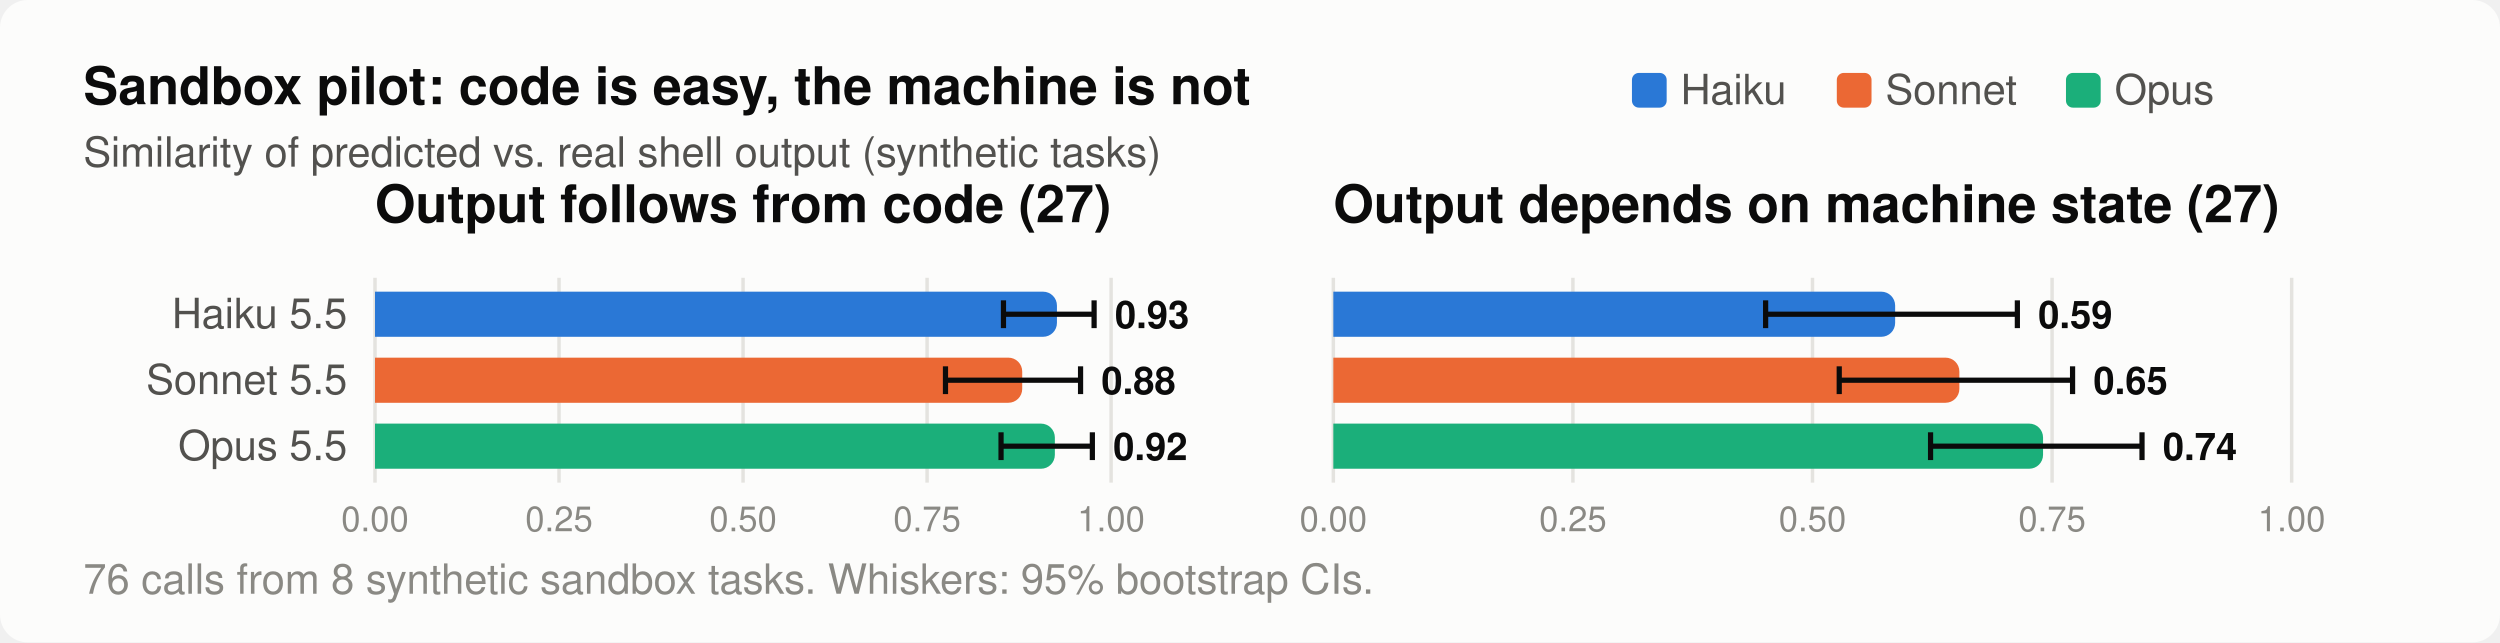
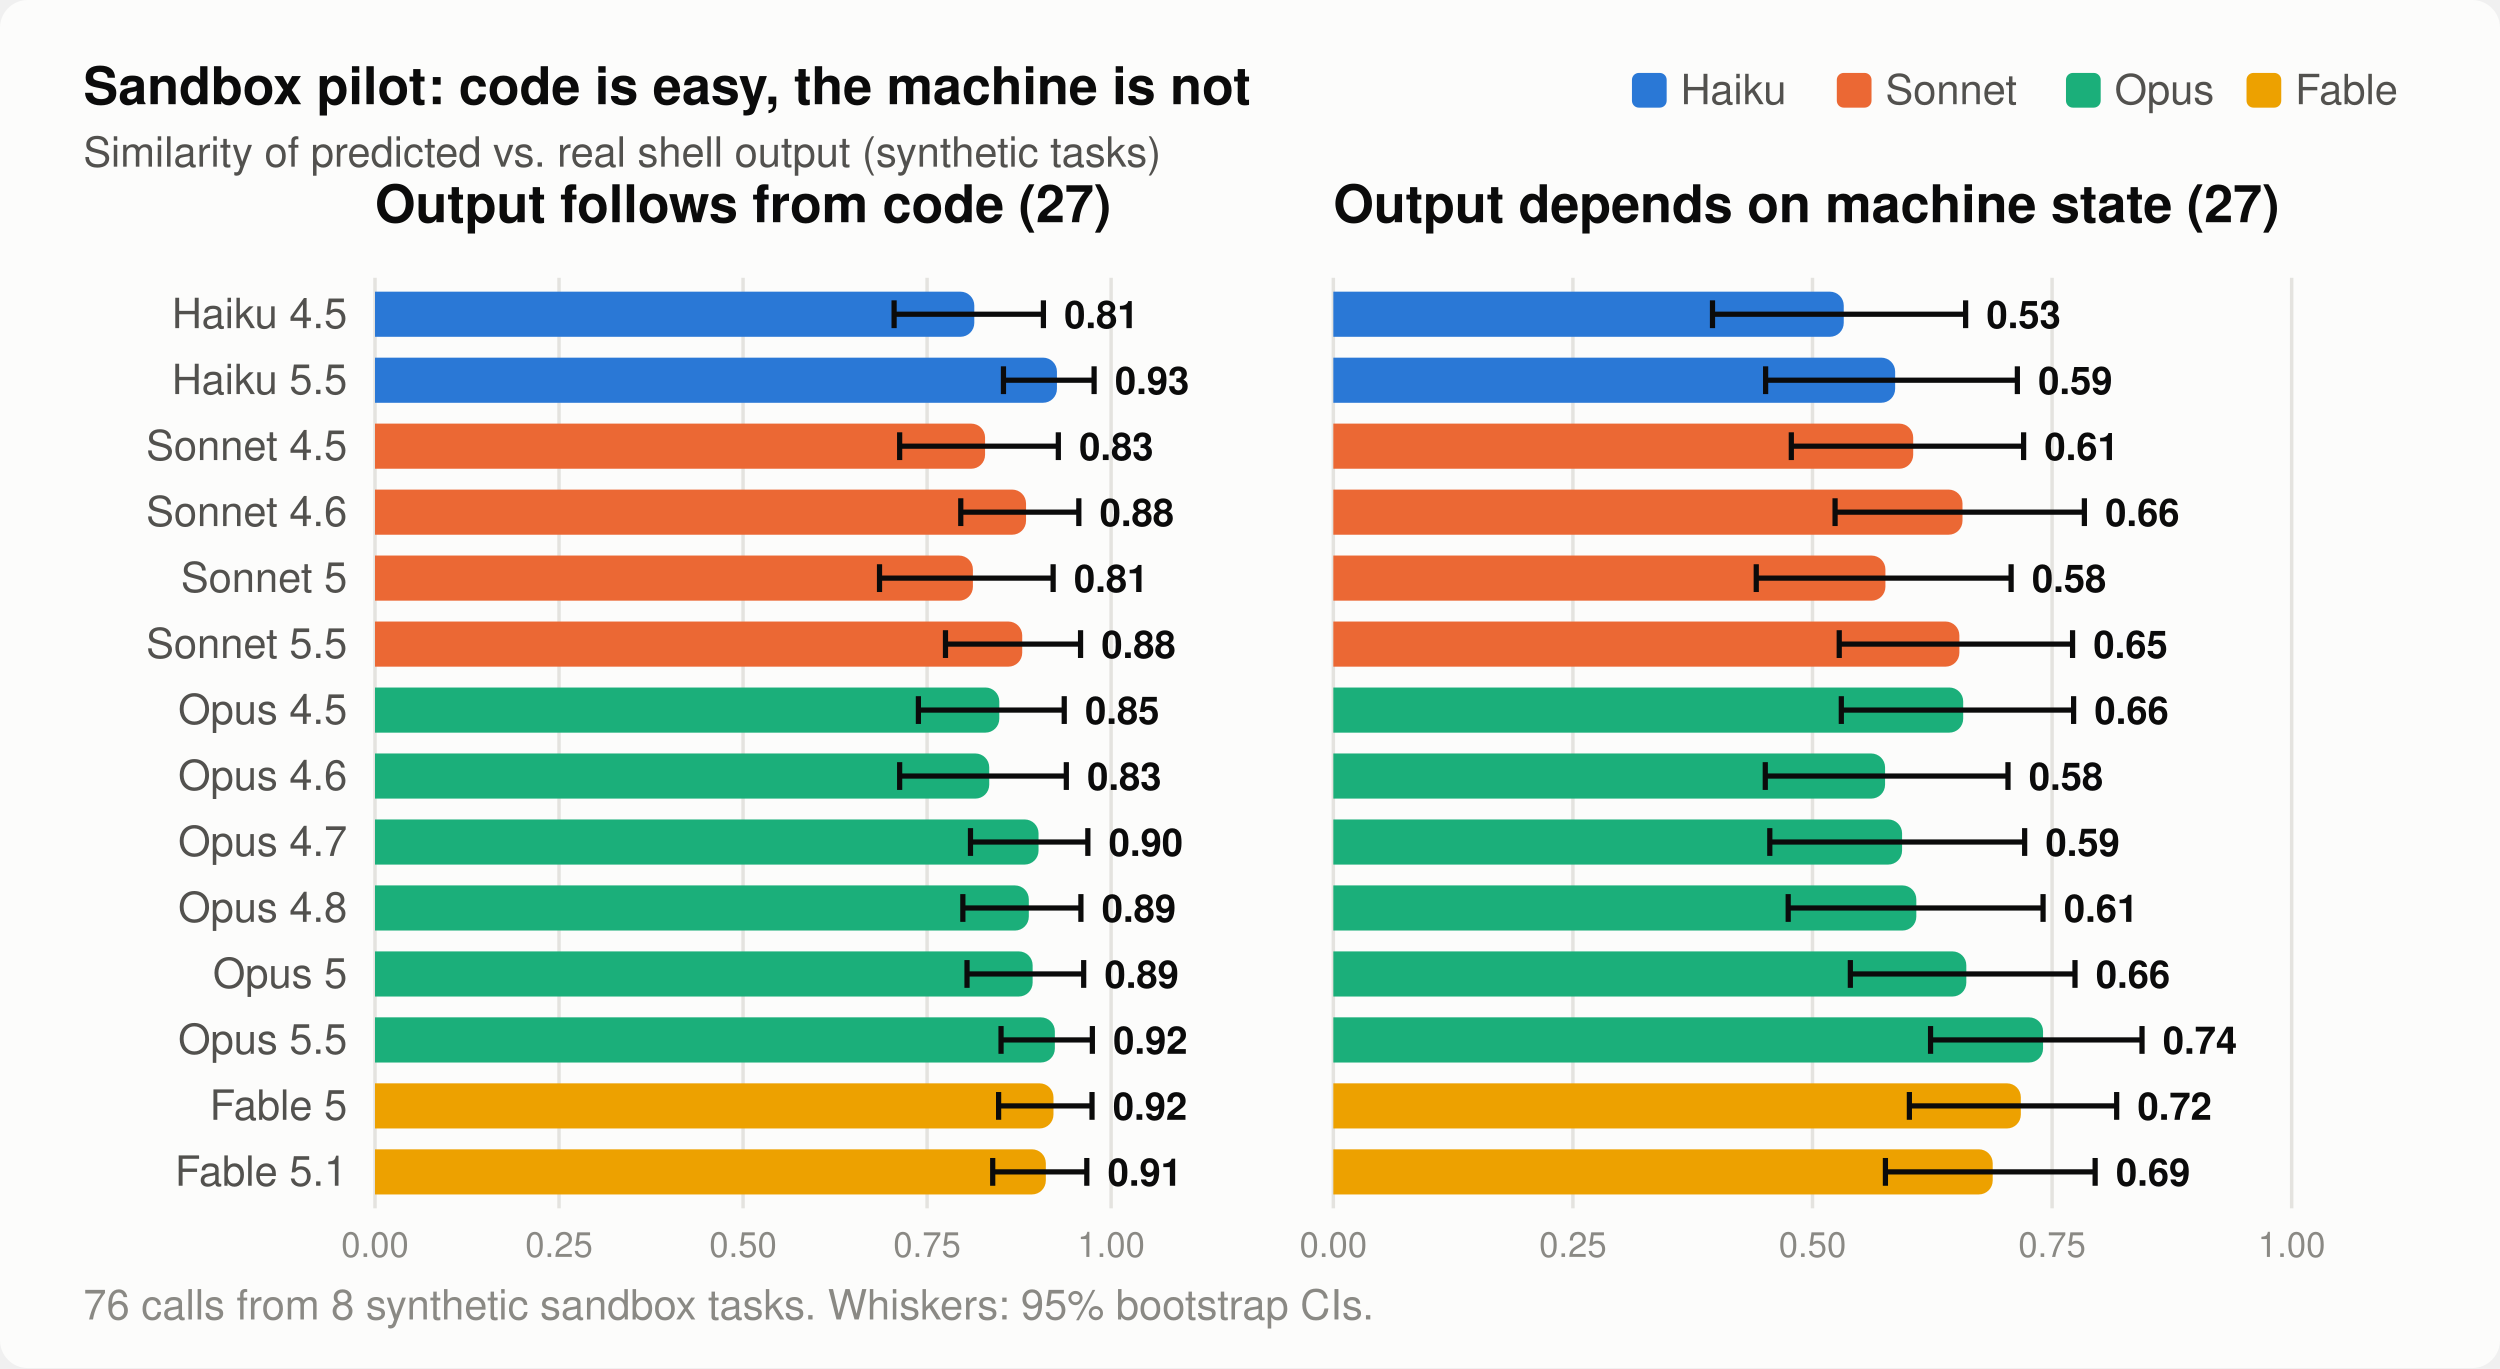
- <svg xmlns="http://www.w3.org/2000/svg" width="720" height="185" viewBox="0 0 720 185" font-family="-apple-system,BlinkMacSystemFont,Segoe UI,Helvetica,Arial,sans-serif">
+ <svg xmlns="http://www.w3.org/2000/svg" width="720" height="394" viewBox="0 0 720 394" font-family="-apple-system,BlinkMacSystemFont,Segoe UI,Helvetica,Arial,sans-serif">
  <style>
.bg{fill:#fcfcfb}.t1{fill:#0b0b0b}.t2{fill:#52514e}.t3{fill:#8a8984}.grid{stroke:#e4e3df}
.s1{fill:#2a78d6}.s2{fill:#eb6834}.s3{fill:#1baf7a}.neutral{fill:#b9b8b2}.ref{stroke:#52514e}.ci{stroke:#0b0b0b;stroke-width:1.5;fill:none}
.s4{fill:#eda100}.line-s1{stroke:#2a78d6}.line-s2{stroke:#eb6834}.line-s3{stroke:#1baf7a}.line-s4{stroke:#eda100}
- .heat{fill:#2a78d6}.tw{fill:#ffffff}
+ .heat{fill:#2a78d6}.tw{fill:#ffffff}.cil{stroke:#8a8984;stroke-width:1}
.d1{fill:#2a78d6;stroke:#fcfcfb}.d2{fill:#eb6834;stroke:#fcfcfb}.d3{fill:#1baf7a;stroke:#fcfcfb}.d4{fill:#eda100;stroke:#fcfcfb}
@media (prefers-color-scheme: dark){.bg{fill:#1a1a19}.t1{fill:#f0efec}.t2{fill:#c3c2b7}.t3{fill:#8f8e88}
- .grid{stroke:#33332f}.s1{fill:#3987e5}.s2{fill:#d95926}.s3{fill:#199e70}.neutral{fill:#5a5954}.ref{stroke:#c3c2b7}.ci{stroke:#f0efec}.line-s1{stroke:#3987e5}.line-s2{stroke:#d95926}.line-s3{stroke:#199e70}.s4{fill:#c98500}.line-s4{stroke:#c98500}.heat{fill:#3987e5}
+ .grid{stroke:#33332f}.s1{fill:#3987e5}.s2{fill:#d95926}.s3{fill:#199e70}.neutral{fill:#5a5954}.ref{stroke:#c3c2b7}.ci{stroke:#f0efec}.line-s1{stroke:#3987e5}.line-s2{stroke:#d95926}.line-s3{stroke:#199e70}.s4{fill:#c98500}.line-s4{stroke:#c98500}.heat{fill:#3987e5}.cil{stroke:#8f8e88}
.d1{fill:#3987e5;stroke:#1a1a19}.d2{fill:#d95926;stroke:#1a1a19}.d3{fill:#199e70;stroke:#1a1a19}.d4{fill:#c98500;stroke:#1a1a19}}
text{font-size:12px}.h{font-size:15px;font-weight:600}.v{font-size:11px;font-weight:600}.tick{font-size:10px}
</style>
-   <rect class="bg" width="720" height="185" rx="8" />
+   <rect class="bg" width="720" height="394" rx="8" />
  <text class="h t1" x="24.0" y="30.0" text-anchor="start">Sandbox pilot: code is easy, the machine is not</text>
  <text class="t2" x="24.0" y="48.0" text-anchor="start">Similarity of predicted vs. real shell output (synthetic tasks)</text>
  <rect class="s1" x="470" y="21" width="10" height="10" rx="2" />
  <text class="t2" x="484.0" y="30.0" text-anchor="start">Haiku</text>
  <rect class="s2" x="529" y="21" width="10" height="10" rx="2" />
  <text class="t2" x="543.0" y="30.0" text-anchor="start">Sonnet</text>
  <rect class="s3" x="595" y="21" width="10" height="10" rx="2" />
  <text class="t2" x="609.0" y="30.0" text-anchor="start">Opus</text>
+   <rect class="s4" x="647" y="21" width="10" height="10" rx="2" />
+   <text class="t2" x="661.0" y="30.0" text-anchor="start">Fable</text>
  <text class="h t1" x="108.0" y="64.0" text-anchor="start">Output follows from code (27)</text>
-   <line class="grid" x1="108.0" x2="108.0" y1="80" y2="139" />
-   <text class="tick t3" x="108.0" y="153.0" text-anchor="middle">0.00</text>
-   <line class="grid" x1="161.0" x2="161.0" y1="80" y2="139" />
-   <text class="tick t3" x="161.0" y="153.0" text-anchor="middle">0.25</text>
-   <line class="grid" x1="214.0" x2="214.0" y1="80" y2="139" />
-   <text class="tick t3" x="214.0" y="153.0" text-anchor="middle">0.50</text>
-   <line class="grid" x1="267.0" x2="267.0" y1="80" y2="139" />
-   <text class="tick t3" x="267.0" y="153.0" text-anchor="middle">0.75</text>
-   <line class="grid" x1="320.0" x2="320.0" y1="80" y2="139" />
-   <text class="tick t3" x="320.0" y="153.0" text-anchor="middle">1.00</text>
-   <text class="t2" x="100.0" y="94.5" text-anchor="end">Haiku 5.5</text>
-   <path class="s1" d="M108.0,84.0 h192.4 a4,4 0 0 1 4,4 v5.0 a4,4 0 0 1 -4,4 h-192.4 z" />
-   <path class="ci" d="M289.0,90.5 H315.1 M289.0,86.5 V94.5 M315.1,86.5 V94.5" />
-   <text class="v t1" x="321.1" y="94.5" text-anchor="start">0.93</text>
-   <text class="t2" x="100.0" y="113.5" text-anchor="end">Sonnet 5.5</text>
-   <path class="s2" d="M108.0,103.0 h182.4 a4,4 0 0 1 4,4 v5.0 a4,4 0 0 1 -4,4 h-182.4 z" />
-   <path class="ci" d="M272.3,109.5 H311.2 M272.3,105.5 V113.5 M311.2,105.5 V113.5" />
-   <text class="v t1" x="317.2" y="113.5" text-anchor="start">0.88</text>
-   <text class="t2" x="100.0" y="132.5" text-anchor="end">Opus 5.5</text>
-   <path class="s3" d="M108.0,122.0 h191.8 a4,4 0 0 1 4,4 v5.0 a4,4 0 0 1 -4,4 h-191.8 z" />
-   <path class="ci" d="M288.3,128.5 H314.6 M288.3,124.5 V132.5 M314.6,124.5 V132.5" />
-   <text class="v t1" x="320.6" y="132.5" text-anchor="start">0.92</text>
+   <line class="grid" x1="108.0" x2="108.0" y1="80" y2="348" />
+   <text class="tick t3" x="108.0" y="362.0" text-anchor="middle">0.00</text>
+   <line class="grid" x1="161.0" x2="161.0" y1="80" y2="348" />
+   <text class="tick t3" x="161.0" y="362.0" text-anchor="middle">0.25</text>
+   <line class="grid" x1="214.0" x2="214.0" y1="80" y2="348" />
+   <text class="tick t3" x="214.0" y="362.0" text-anchor="middle">0.50</text>
+   <line class="grid" x1="267.0" x2="267.0" y1="80" y2="348" />
+   <text class="tick t3" x="267.0" y="362.0" text-anchor="middle">0.75</text>
+   <line class="grid" x1="320.0" x2="320.0" y1="80" y2="348" />
+   <text class="tick t3" x="320.0" y="362.0" text-anchor="middle">1.00</text>
+   <text class="t2" x="100.0" y="94.5" text-anchor="end">Haiku 4.5</text>
+   <path class="s1" d="M108.0,84.0 h168.6 a4,4 0 0 1 4,4 v5.0 a4,4 0 0 1 -4,4 h-168.6 z" />
+   <path class="ci" d="M257.5,90.5 H300.5 M257.5,86.5 V94.5 M300.5,86.5 V94.5" />
+   <text class="v t1" x="306.5" y="94.5" text-anchor="start">0.81</text>
+   <text class="t2" x="100.0" y="113.5" text-anchor="end">Haiku 5.5</text>
+   <path class="s1" d="M108.0,103.0 h192.4 a4,4 0 0 1 4,4 v5.0 a4,4 0 0 1 -4,4 h-192.4 z" />
+   <path class="ci" d="M289.0,109.5 H315.1 M289.0,105.5 V113.5 M315.1,105.5 V113.5" />
+   <text class="v t1" x="321.1" y="113.5" text-anchor="start">0.93</text>
+   <text class="t2" x="100.0" y="132.5" text-anchor="end">Sonnet 4.5</text>
+   <path class="s2" d="M108.0,122.0 h171.7 a4,4 0 0 1 4,4 v5.0 a4,4 0 0 1 -4,4 h-171.7 z" />
+   <path class="ci" d="M259.1,128.5 H304.8 M259.1,124.5 V132.5 M304.8,124.5 V132.5" />
+   <text class="v t1" x="310.8" y="132.5" text-anchor="start">0.83</text>
+   <text class="t2" x="100.0" y="151.5" text-anchor="end">Sonnet 4.6</text>
+   <path class="s2" d="M108.0,141.0 h183.5 a4,4 0 0 1 4,4 v5.0 a4,4 0 0 1 -4,4 h-183.5 z" />
+   <path class="ci" d="M276.7,147.5 H310.7 M276.7,143.5 V151.5 M310.7,143.5 V151.5" />
+   <text class="v t1" x="316.7" y="151.5" text-anchor="start">0.88</text>
+   <text class="t2" x="100.0" y="170.5" text-anchor="end">Sonnet 5</text>
+   <path class="s2" d="M108.0,160.0 h168.2 a4,4 0 0 1 4,4 v5.0 a4,4 0 0 1 -4,4 h-168.2 z" />
+   <path class="ci" d="M253.3,166.5 H303.3 M253.3,162.5 V170.5 M303.3,162.5 V170.5" />
+   <text class="v t1" x="309.3" y="170.5" text-anchor="start">0.81</text>
+   <text class="t2" x="100.0" y="189.5" text-anchor="end">Sonnet 5.5</text>
+   <path class="s2" d="M108.0,179.0 h182.4 a4,4 0 0 1 4,4 v5.0 a4,4 0 0 1 -4,4 h-182.4 z" />
+   <path class="ci" d="M272.3,185.5 H311.2 M272.3,181.5 V189.5 M311.2,181.5 V189.5" />
+   <text class="v t1" x="317.2" y="189.5" text-anchor="start">0.88</text>
+   <text class="t2" x="100.0" y="208.5" text-anchor="end">Opus 4.5</text>
+   <path class="s3" d="M108.0,198.0 h175.8 a4,4 0 0 1 4,4 v5.0 a4,4 0 0 1 -4,4 h-175.8 z" />
+   <path class="ci" d="M264.5,204.5 H306.5 M264.5,200.5 V208.5 M306.5,200.5 V208.5" />
+   <text class="v t1" x="312.5" y="208.5" text-anchor="start">0.85</text>
+   <text class="t2" x="100.0" y="227.5" text-anchor="end">Opus 4.6</text>
+   <path class="s3" d="M108.0,217.0 h172.9 a4,4 0 0 1 4,4 v5.0 a4,4 0 0 1 -4,4 h-172.9 z" />
+   <path class="ci" d="M259.1,223.5 H307.1 M259.1,219.5 V227.5 M307.1,219.5 V227.5" />
+   <text class="v t1" x="313.1" y="227.5" text-anchor="start">0.83</text>
+   <text class="t2" x="100.0" y="246.5" text-anchor="end">Opus 4.7</text>
+   <path class="s3" d="M108.0,236.0 h187.1 a4,4 0 0 1 4,4 v5.0 a4,4 0 0 1 -4,4 h-187.1 z" />
+   <path class="ci" d="M279.5,242.5 H313.3 M279.5,238.5 V246.5 M313.3,238.5 V246.5" />
+   <text class="v t1" x="319.3" y="246.5" text-anchor="start">0.90</text>
+   <text class="t2" x="100.0" y="265.5" text-anchor="end">Opus 4.8</text>
+   <path class="s3" d="M108.0,255.0 h184.3 a4,4 0 0 1 4,4 v5.0 a4,4 0 0 1 -4,4 h-184.3 z" />
+   <path class="ci" d="M277.3,261.5 H311.3 M277.3,257.5 V265.5 M311.3,257.5 V265.5" />
+   <text class="v t1" x="317.3" y="265.5" text-anchor="start">0.89</text>
+   <text class="t2" x="100.0" y="284.5" text-anchor="end">Opus 5</text>
+   <path class="s3" d="M108.0,274.0 h185.4 a4,4 0 0 1 4,4 v5.0 a4,4 0 0 1 -4,4 h-185.4 z" />
+   <path class="ci" d="M278.5,280.5 H312.1 M278.5,276.5 V284.5 M312.1,276.5 V284.5" />
+   <text class="v t1" x="318.1" y="284.5" text-anchor="start">0.89</text>
+   <text class="t2" x="100.0" y="303.5" text-anchor="end">Opus 5.5</text>
+   <path class="s3" d="M108.0,293.0 h191.8 a4,4 0 0 1 4,4 v5.0 a4,4 0 0 1 -4,4 h-191.8 z" />
+   <path class="ci" d="M288.3,299.5 H314.6 M288.3,295.5 V303.5 M314.6,295.5 V303.5" />
+   <text class="v t1" x="320.6" y="303.5" text-anchor="start">0.92</text>
+   <text class="t2" x="100.0" y="322.5" text-anchor="end">Fable 5</text>
+   <path class="s4" d="M108.0,312.0 h191.4 a4,4 0 0 1 4,4 v5.0 a4,4 0 0 1 -4,4 h-191.4 z" />
+   <path class="ci" d="M287.6,318.5 H314.5 M287.6,314.5 V322.5 M314.5,314.5 V322.5" />
+   <text class="v t1" x="320.5" y="322.5" text-anchor="start">0.92</text>
+   <text class="t2" x="100.0" y="341.5" text-anchor="end">Fable 5.1</text>
+   <path class="s4" d="M108.0,331.0 h189.2 a4,4 0 0 1 4,4 v5.0 a4,4 0 0 1 -4,4 h-189.2 z" />
+   <path class="ci" d="M285.9,337.5 H313.0 M285.9,333.5 V341.5 M313.0,333.5 V341.5" />
+   <text class="v t1" x="319.0" y="341.5" text-anchor="start">0.91</text>
  <text class="h t1" x="384.0" y="64.0" text-anchor="start">Output depends on machine state (27)</text>
-   <line class="grid" x1="384.0" x2="384.0" y1="80" y2="139" />
-   <text class="tick t3" x="384.0" y="153.0" text-anchor="middle">0.00</text>
-   <line class="grid" x1="453.0" x2="453.0" y1="80" y2="139" />
-   <text class="tick t3" x="453.0" y="153.0" text-anchor="middle">0.25</text>
-   <line class="grid" x1="522.0" x2="522.0" y1="80" y2="139" />
-   <text class="tick t3" x="522.0" y="153.0" text-anchor="middle">0.50</text>
-   <line class="grid" x1="591.0" x2="591.0" y1="80" y2="139" />
-   <text class="tick t3" x="591.0" y="153.0" text-anchor="middle">0.75</text>
-   <line class="grid" x1="660.0" x2="660.0" y1="80" y2="139" />
-   <text class="tick t3" x="660.0" y="153.0" text-anchor="middle">1.00</text>
+   <line class="grid" x1="384.0" x2="384.0" y1="80" y2="348" />
+   <text class="tick t3" x="384.0" y="362.0" text-anchor="middle">0.00</text>
+   <line class="grid" x1="453.0" x2="453.0" y1="80" y2="348" />
+   <text class="tick t3" x="453.0" y="362.0" text-anchor="middle">0.25</text>
+   <line class="grid" x1="522.0" x2="522.0" y1="80" y2="348" />
+   <text class="tick t3" x="522.0" y="362.0" text-anchor="middle">0.50</text>
+   <line class="grid" x1="591.0" x2="591.0" y1="80" y2="348" />
+   <text class="tick t3" x="591.0" y="362.0" text-anchor="middle">0.75</text>
+   <line class="grid" x1="660.0" x2="660.0" y1="80" y2="348" />
+   <text class="tick t3" x="660.0" y="362.0" text-anchor="middle">1.00</text>
  <text class="t2" x="376.0" y="94.5" text-anchor="end" />
-   <path class="s1" d="M384.0,84.0 h157.8 a4,4 0 0 1 4,4 v5.0 a4,4 0 0 1 -4,4 h-157.8 z" />
-   <path class="ci" d="M508.5,90.5 H581.0 M508.5,86.5 V94.5 M581.0,86.5 V94.5" />
-   <text class="v t1" x="587.0" y="94.5" text-anchor="start">0.59</text>
+   <path class="s1" d="M384.0,84.0 h143.0 a4,4 0 0 1 4,4 v5.0 a4,4 0 0 1 -4,4 h-143.0 z" />
+   <path class="ci" d="M493.2,90.5 H566.1 M493.2,86.5 V94.5 M566.1,86.5 V94.5" />
+   <text class="v t1" x="572.1" y="94.5" text-anchor="start">0.53</text>
  <text class="t2" x="376.0" y="113.5" text-anchor="end" />
-   <path class="s2" d="M384.0,103.0 h176.3 a4,4 0 0 1 4,4 v5.0 a4,4 0 0 1 -4,4 h-176.3 z" />
-   <path class="ci" d="M529.7,109.5 H596.9 M529.7,105.5 V113.5 M596.9,105.5 V113.5" />
-   <text class="v t1" x="602.9" y="113.5" text-anchor="start">0.65</text>
+   <path class="s1" d="M384.0,103.0 h157.8 a4,4 0 0 1 4,4 v5.0 a4,4 0 0 1 -4,4 h-157.8 z" />
+   <path class="ci" d="M508.5,109.5 H581.0 M508.5,105.5 V113.5 M581.0,105.5 V113.5" />
+   <text class="v t1" x="587.0" y="113.5" text-anchor="start">0.59</text>
  <text class="t2" x="376.0" y="132.5" text-anchor="end" />
-   <path class="s3" d="M384.0,122.0 h200.4 a4,4 0 0 1 4,4 v5.0 a4,4 0 0 1 -4,4 h-200.4 z" />
-   <path class="ci" d="M556.0,128.5 H616.9 M556.0,124.5 V132.5 M616.9,124.5 V132.5" />
-   <text class="v t1" x="622.9" y="132.5" text-anchor="start">0.74</text>
-   <text class="t3" x="24.0" y="171.0" text-anchor="start">76 calls from 8 synthetic sandbox tasks. Whiskers: 95% bootstrap CIs.</text>
+   <path class="s2" d="M384.0,122.0 h163.0 a4,4 0 0 1 4,4 v5.0 a4,4 0 0 1 -4,4 h-163.0 z" />
+   <path class="ci" d="M515.9,128.5 H582.8 M515.9,124.5 V132.5 M582.8,124.5 V132.5" />
+   <text class="v t1" x="588.8" y="132.5" text-anchor="start">0.61</text>
+   <text class="t2" x="376.0" y="151.5" text-anchor="end" />
+   <path class="s2" d="M384.0,141.0 h177.2 a4,4 0 0 1 4,4 v5.0 a4,4 0 0 1 -4,4 h-177.2 z" />
+   <path class="ci" d="M528.5,147.5 H600.3 M528.5,143.5 V151.5 M600.3,143.5 V151.5" />
+   <text class="v t1" x="606.3" y="151.5" text-anchor="start">0.66</text>
+   <text class="t2" x="376.0" y="170.5" text-anchor="end" />
+   <path class="s2" d="M384.0,160.0 h155.0 a4,4 0 0 1 4,4 v5.0 a4,4 0 0 1 -4,4 h-155.0 z" />
+   <path class="ci" d="M505.8,166.5 H579.2 M505.8,162.5 V170.5 M579.2,162.5 V170.5" />
+   <text class="v t1" x="585.2" y="170.5" text-anchor="start">0.58</text>
+   <text class="t2" x="376.0" y="189.5" text-anchor="end" />
+   <path class="s2" d="M384.0,179.0 h176.3 a4,4 0 0 1 4,4 v5.0 a4,4 0 0 1 -4,4 h-176.3 z" />
+   <path class="ci" d="M529.7,185.5 H596.9 M529.7,181.5 V189.5 M596.9,181.5 V189.5" />
+   <text class="v t1" x="602.9" y="189.5" text-anchor="start">0.65</text>
+   <text class="t2" x="376.0" y="208.5" text-anchor="end" />
+   <path class="s3" d="M384.0,198.0 h177.4 a4,4 0 0 1 4,4 v5.0 a4,4 0 0 1 -4,4 h-177.4 z" />
+   <path class="ci" d="M530.3,204.5 H597.2 M530.3,200.5 V208.5 M597.2,200.5 V208.5" />
+   <text class="v t1" x="603.2" y="208.5" text-anchor="start">0.66</text>
+   <text class="t2" x="376.0" y="227.5" text-anchor="end" />
+   <path class="s3" d="M384.0,217.0 h154.9 a4,4 0 0 1 4,4 v5.0 a4,4 0 0 1 -4,4 h-154.9 z" />
+   <path class="ci" d="M508.4,223.5 H578.3 M508.4,219.5 V227.5 M578.3,219.5 V227.5" />
+   <text class="v t1" x="584.3" y="227.5" text-anchor="start">0.58</text>
+   <text class="t2" x="376.0" y="246.5" text-anchor="end" />
+   <path class="s3" d="M384.0,236.0 h159.8 a4,4 0 0 1 4,4 v5.0 a4,4 0 0 1 -4,4 h-159.8 z" />
+   <path class="ci" d="M509.7,242.5 H583.1 M509.7,238.5 V246.5 M583.1,238.5 V246.5" />
+   <text class="v t1" x="589.1" y="246.5" text-anchor="start">0.59</text>
+   <text class="t2" x="376.0" y="265.5" text-anchor="end" />
+   <path class="s3" d="M384.0,255.0 h163.9 a4,4 0 0 1 4,4 v5.0 a4,4 0 0 1 -4,4 h-163.9 z" />
+   <path class="ci" d="M515.0,261.5 H588.4 M515.0,257.5 V265.5 M588.4,257.5 V265.5" />
+   <text class="v t1" x="594.4" y="265.5" text-anchor="start">0.61</text>
+   <text class="t2" x="376.0" y="284.5" text-anchor="end" />
+   <path class="s3" d="M384.0,274.0 h178.3 a4,4 0 0 1 4,4 v5.0 a4,4 0 0 1 -4,4 h-178.3 z" />
+   <path class="ci" d="M532.9,280.5 H597.6 M532.9,276.5 V284.5 M597.6,276.5 V284.5" />
+   <text class="v t1" x="603.6" y="284.5" text-anchor="start">0.66</text>
+   <text class="t2" x="376.0" y="303.5" text-anchor="end" />
+   <path class="s3" d="M384.0,293.0 h200.4 a4,4 0 0 1 4,4 v5.0 a4,4 0 0 1 -4,4 h-200.4 z" />
+   <path class="ci" d="M556.0,299.5 H616.9 M556.0,295.5 V303.5 M616.9,295.5 V303.5" />
+   <text class="v t1" x="622.9" y="303.5" text-anchor="start">0.74</text>
+   <text class="t2" x="376.0" y="322.5" text-anchor="end" />
+   <path class="s4" d="M384.0,312.0 h194.0 a4,4 0 0 1 4,4 v5.0 a4,4 0 0 1 -4,4 h-194.0 z" />
+   <path class="ci" d="M549.9,318.5 H609.6 M549.9,314.5 V322.5 M609.6,314.5 V322.5" />
+   <text class="v t1" x="615.6" y="322.5" text-anchor="start">0.72</text>
+   <text class="t2" x="376.0" y="341.5" text-anchor="end" />
+   <path class="s4" d="M384.0,331.0 h185.9 a4,4 0 0 1 4,4 v5.0 a4,4 0 0 1 -4,4 h-185.9 z" />
+   <path class="ci" d="M543.0,337.5 H603.4 M543.0,333.5 V341.5 M603.4,333.5 V341.5" />
+   <text class="v t1" x="609.4" y="341.5" text-anchor="start">0.69</text>
+   <text class="t3" x="24.0" y="380.0" text-anchor="start">76 calls from 8 synthetic sandbox tasks. Whiskers: 95% bootstrap CIs.</text>
</svg>
